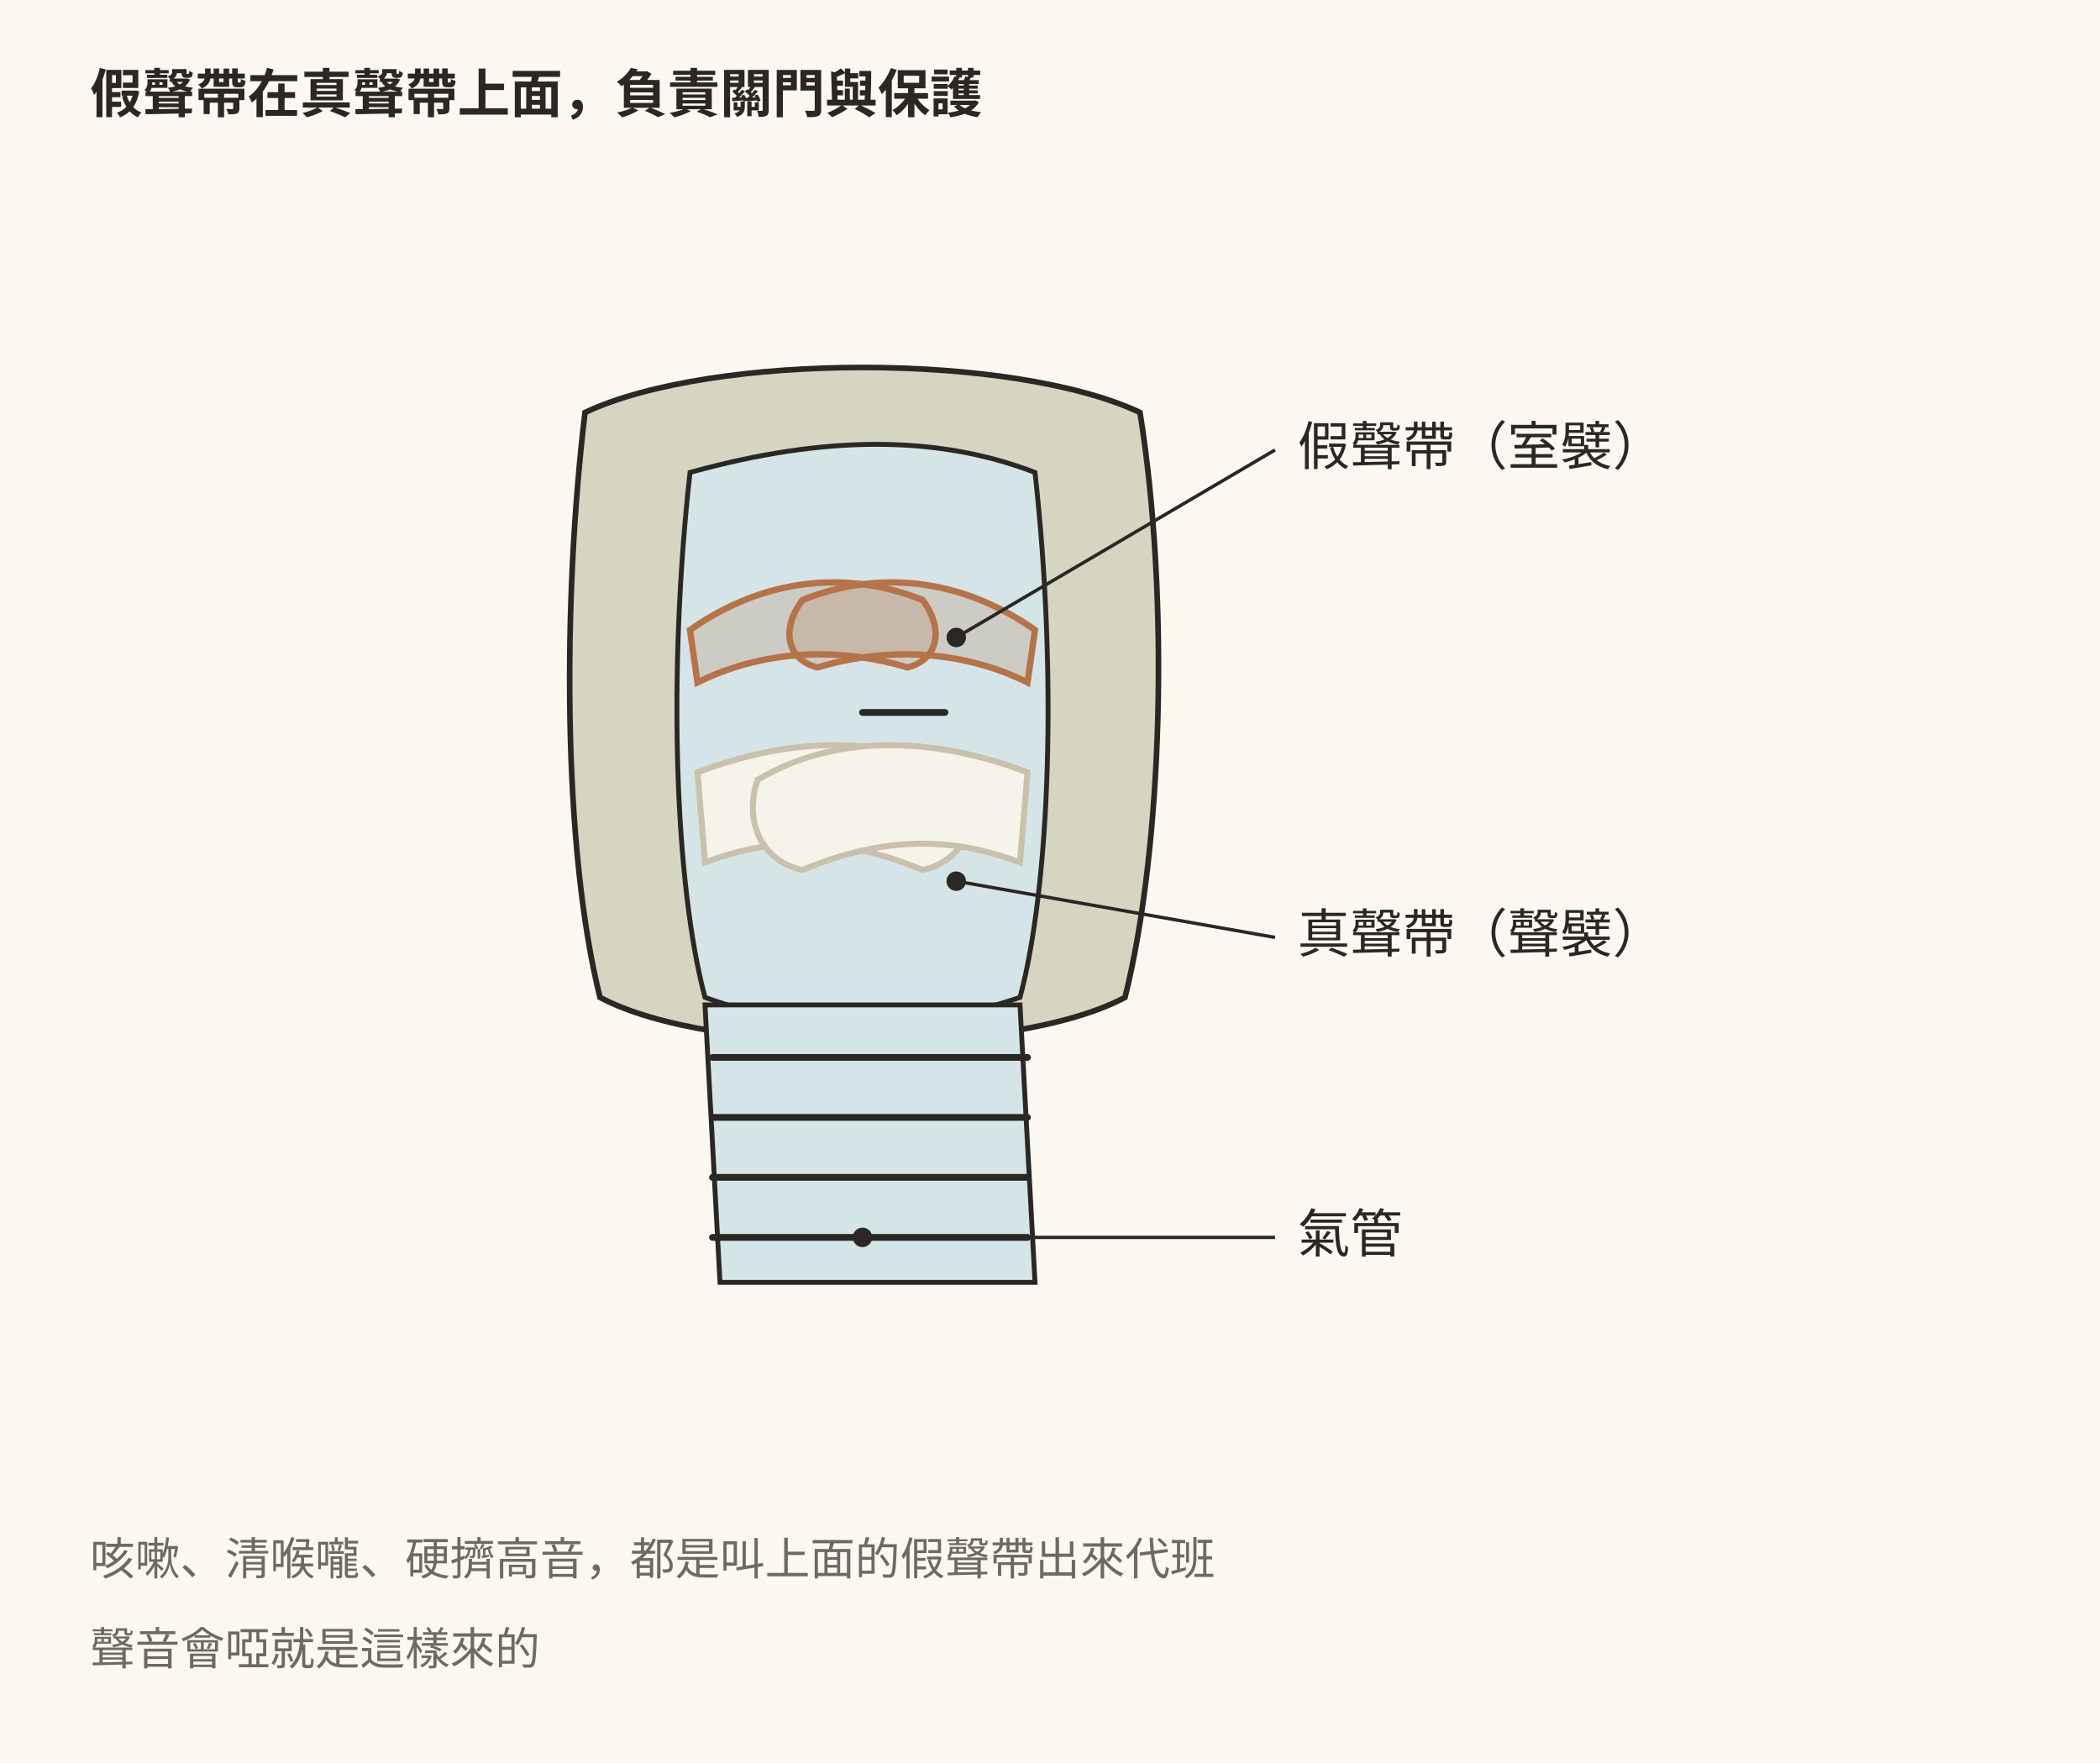
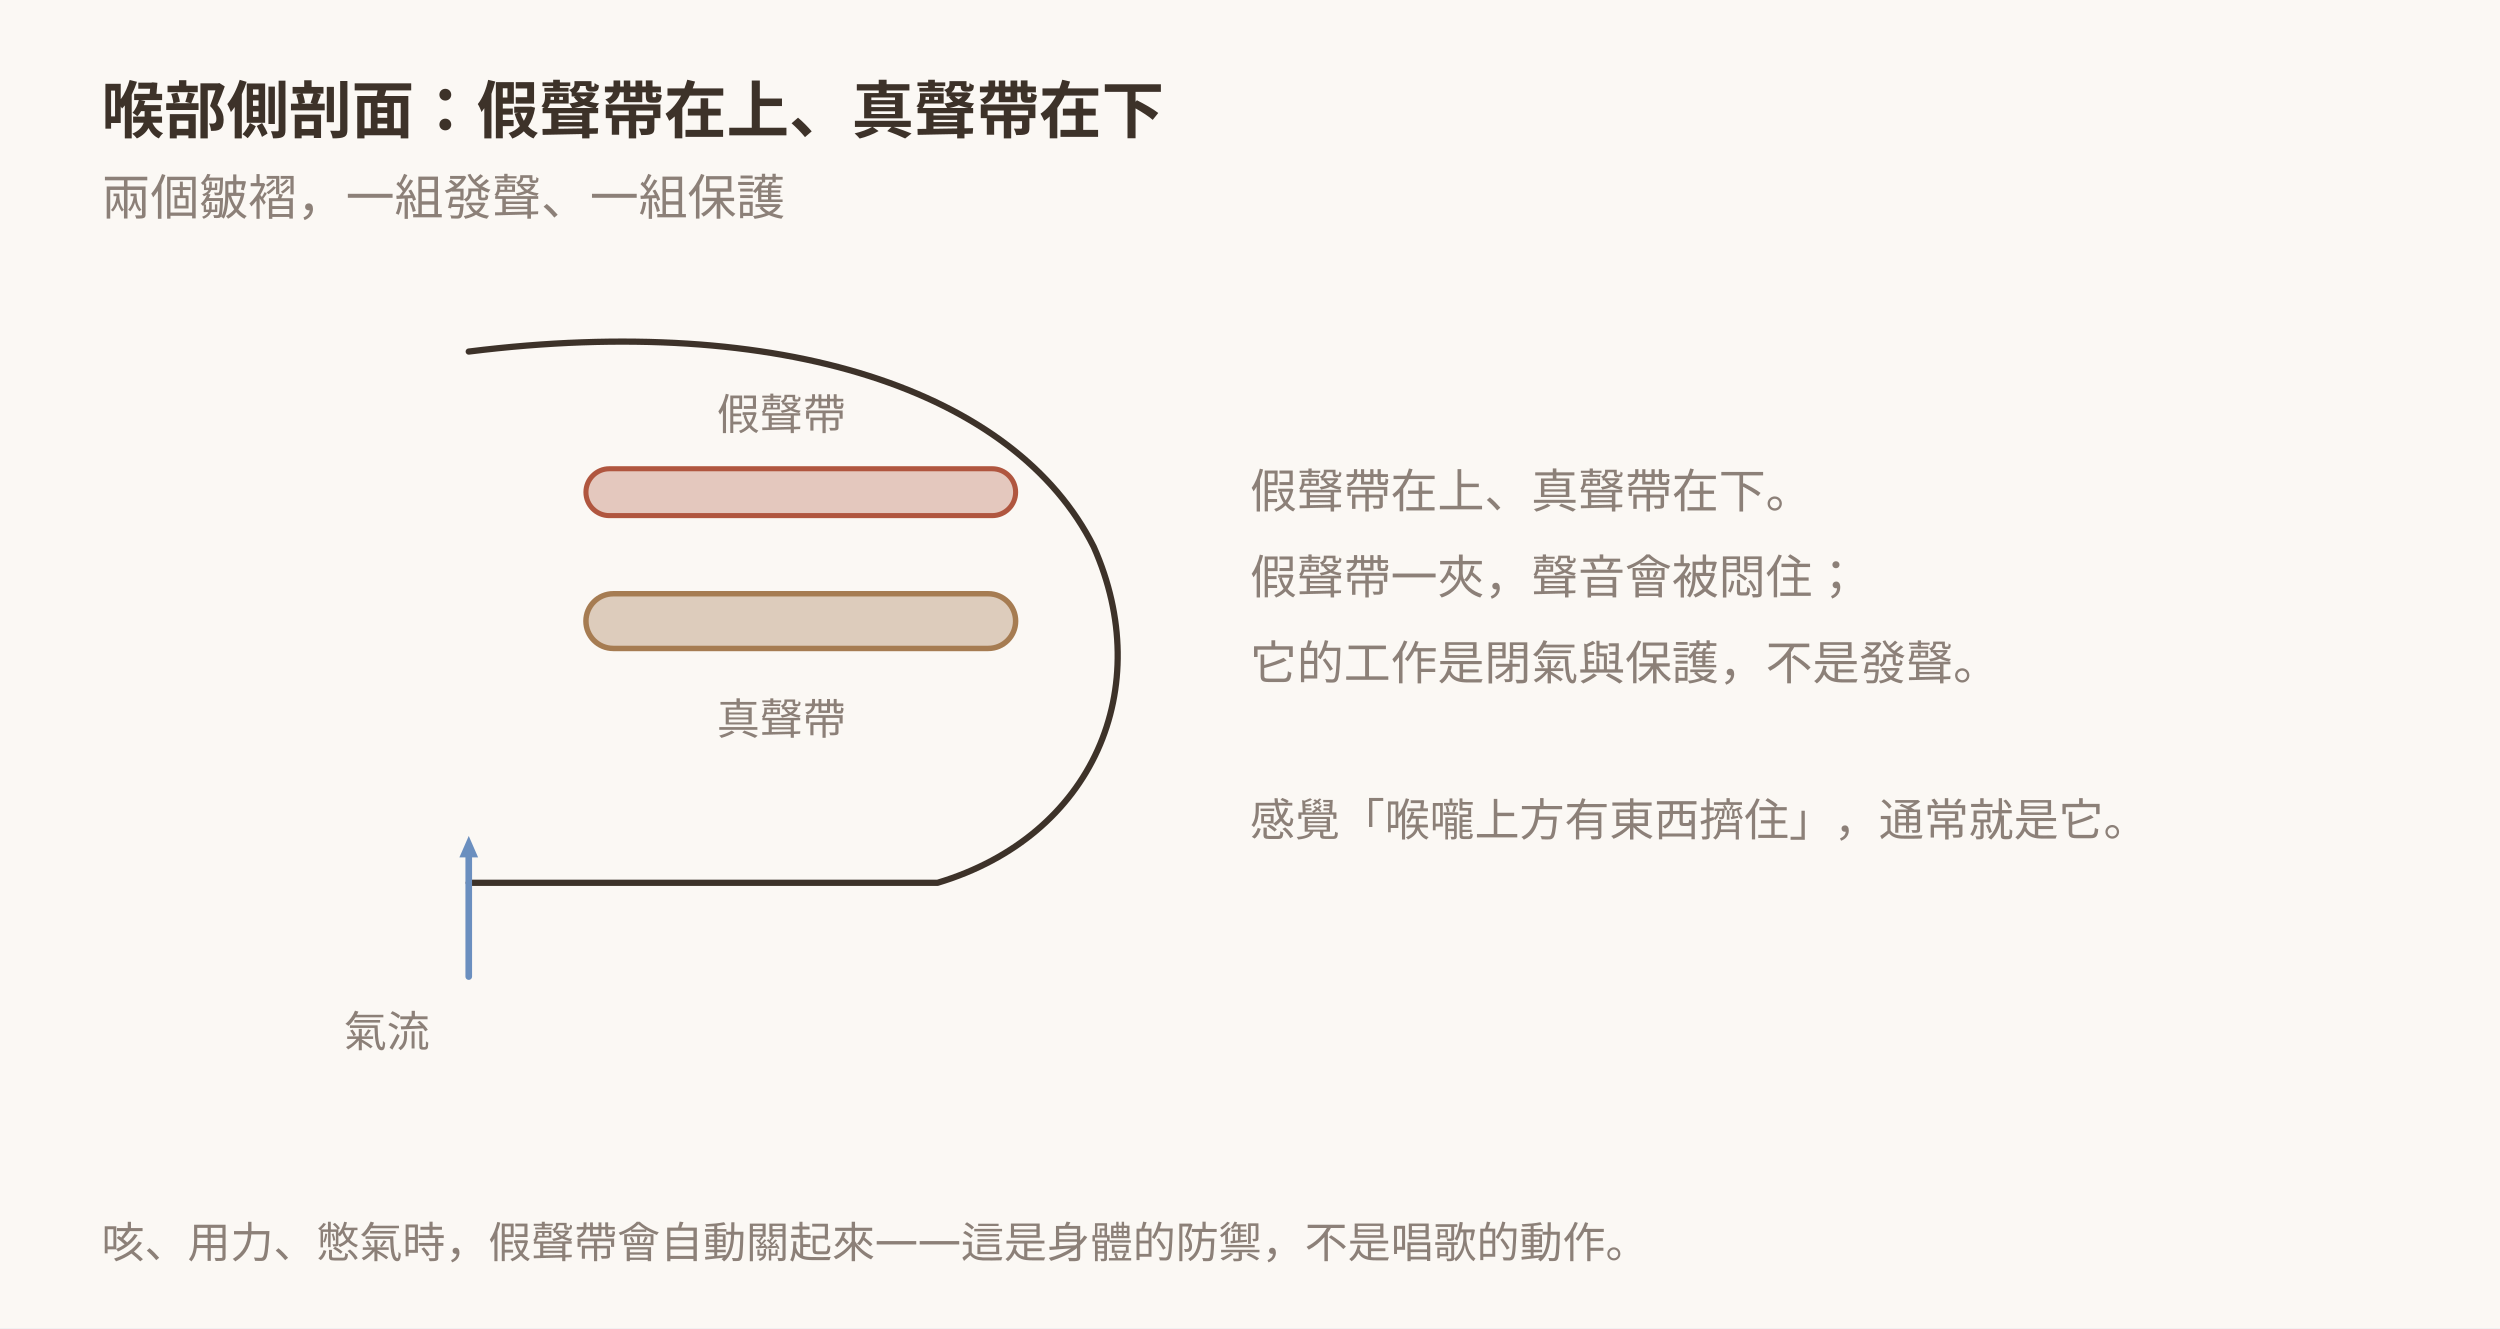
- <svg xmlns="http://www.w3.org/2000/svg" viewBox="0 0 560 470" role="img" aria-label="喉部側剖面：假聲帶（室襞）在真聲帶（聲襞）上方">
-   <rect width="560" height="470" fill="#fbf8f2" />
+ <svg xmlns="http://www.w3.org/2000/svg" viewBox="0 0 640 340" role="img" aria-label="喉部側剖面：假聲帶在上、真聲帶在下">
+   <rect width="640" height="340" fill="#FBF8F4" />
  <style>
-     .out   { fill: none; stroke: #2a2724; stroke-width: 1.8; stroke-linejoin: round; stroke-linecap: round; }
-     .lead  { fill: none; stroke: #2a2724; stroke-width: .9; }
-     .dot   { fill: #2a2724; }
-     .skin  { fill: #f1e0d6; stroke: #2a2724; stroke-width: 1.8; }
-     .muc   { fill: #e2a99b; stroke: #cb8f82; stroke-width: 1.2; }
-     .muc2  { fill: #cb8f82; stroke: #2a2724; stroke-width: 1.4; }
-     .cart  { fill: #d5d5c2; stroke: #2a2724; stroke-width: 1.5; }
-     .bone  { fill: #ece6d8; stroke: #2a2724; stroke-width: 1.4; }
-     .air   { fill: #d5e5e7; stroke: #2a2724; stroke-width: 1.3; }
-     .fold  { fill: #f6f3ea; stroke: #c9c1ac; stroke-width: 1.6; }
-     .musc  { fill: #cf8f88; stroke: #2a2724; stroke-width: 1.1; }
-     .hl    { fill: #b5734a; fill-opacity: .22; stroke: #b5734a; stroke-width: 1.7; }
-     .hl2   { fill: #7d9b76; fill-opacity: .22; stroke: #7d9b76; stroke-width: 1.7; }
-     .ink   { fill: none; stroke: #2a2724; stroke-width: 1.8; stroke-linejoin: round; stroke-linecap: round; }
-     .ave   { fill: none; stroke: #b5734a; stroke-width: 2.2; stroke-linejoin: round; stroke-linecap: round; }
-     .ave2  { fill: none; stroke: #7d9b76; stroke-width: 2.2; stroke-linejoin: round; stroke-linecap: round; }
-     .thin  { fill: none; stroke: #d8d0c2; stroke-width: 1.3; stroke-dasharray: 5 5; }
-     .lbl   { font-family: 'Noto Sans TC','PingFang TC',system-ui,sans-serif; font-size: 14px; fill: #2a2724; }
-     .lbl-s { font-family: 'Noto Sans TC','PingFang TC',system-ui,sans-serif; font-size: 12px; fill: #6f6a60; }
-     .lbl-b { font-family: 'Noto Sans TC','PingFang TC',system-ui,sans-serif; font-size: 14px; fill: #2a2724; font-weight: 700; }
+     .t   { font-family: 'Noto Sans TC','PingFang TC','Microsoft JhengHei',system-ui,sans-serif; fill: #3D3229; }
+     .tb  { font-family: 'Noto Sans TC','PingFang TC','Microsoft JhengHei',system-ui,sans-serif; fill: #3D3229; font-weight: 700; }
+     .ts  { font-family: 'Noto Sans TC','PingFang TC','Microsoft JhengHei',system-ui,sans-serif; fill: #8C8078; }
+     .num { font-family: 'Noto Sans TC','PingFang TC','Microsoft JhengHei',system-ui,sans-serif; fill: #FFFFFF; font-weight: 700; font-size: 11px; }
+     .ink { fill: none; stroke: #3D3229; stroke-width: 1.6; stroke-linejoin: round; stroke-linecap: round; }
+     .thin{ fill: none; stroke: #D9CFC4; stroke-width: 1.1; }
+     .dash{ fill: none; stroke: #D9CFC4; stroke-width: 1.1; stroke-dasharray: 4 5; }
+     .lead{ fill: none; stroke: #8C8078; stroke-width: 1; }
+     .acc { fill: none; stroke: #A67C52; stroke-width: 2; stroke-linejoin: round; stroke-linecap: round; }
+     .blue{ fill: none; stroke: #6B8FBF; stroke-width: 2; stroke-linejoin: round; stroke-linecap: round; }
+     .green{ fill: none; stroke: #6F8F6A; stroke-width: 2; stroke-linejoin: round; stroke-linecap: round; }
+     .red { fill: none; stroke: #B0563F; stroke-width: 2; stroke-linejoin: round; stroke-linecap: round; }
+     .dot { fill: #3D3229; }
  </style>
-   <text class="lbl-b" x="24" y="30">假聲帶在真聲帶上面，負責關門與保護</text>
-   <g transform="translate(60,50)">
-     <path class="cart" d="M96 60 C130 44 210 44 244 60 C252 110 250 176 240 216 C210 232 130 232 100 216 C90 176 90 110 96 60 Z" />
-     <path class="air" d="M124 76 C160 66 190 66 216 76 C222 130 220 186 212 216 C182 226 156 226 128 216 C120 186 118 130 124 76 Z" />
-     <path class="hl" d="M124 118 C144 104 166 102 186 110 C192 118 190 126 182 128 C162 122 142 124 126 132 Z" />
-     <path class="hl" d="M216 118 C196 104 174 102 154 110 C148 118 150 126 158 128 C178 122 198 124 214 132 Z" />
-     <path class="fold" d="M126 156 C152 146 178 146 198 158 C202 170 196 180 186 182 C162 172 144 174 128 180 Z" />
-     <path class="fold" d="M214 156 C188 146 162 146 142 158 C138 170 144 180 154 182 C178 172 196 174 212 180 Z" />
-     <path class="ink" d="M170 140 L192 140" />
-     <path class="air" d="M128 218 L212 218 L216 292 L132 292 Z" />
-     <path class="ink" d="M130 232 L214 232" />
-     <path class="ink" d="M130 248 L214 248" />
-     <path class="ink" d="M130 264 L214 264" />
-     <path class="ink" d="M130 280 L214 280" />
-   </g>
-   <path class="lead" d="M255 170 L340 120" />
-   <circle class="dot" cx="255" cy="170" r="2.6" />
-   <text class="lbl" x="346" y="124">假聲帶（室襞）</text>
-   <path class="lead" d="M255 235 L340 250" />
-   <circle class="dot" cx="255" cy="235" r="2.6" />
-   <text class="lbl" x="346" y="254">真聲帶（聲襞）</text>
-   <path class="lead" d="M230 330 L340 330" />
-   <circle class="dot" cx="230" cy="330" r="2.6" />
-   <text class="lbl" x="346" y="334">氣管</text>
-   <text class="lbl-s" x="24" y="420">咳嗽、清喉嚨、硬擠高音，都是叫上面的假聲帶出來代班</text>
-   <text class="lbl-s" x="24" y="444">聲音會啞就是這樣來的</text>
+   <text x="26" y="34" class="tb" font-size="16">喉部側剖面：假聲帶在上、真聲帶在下</text>
+   <text x="26" y="55" class="ts" font-size="12.5">兩個皺褶，一組發聲、一組保護</text>
+   <path d="M120 90 C200 80 260 100 280 140 C296 176 280 214 240 226 L120 226" class="ink" fill="#F2E7DC" stroke="#3D3229" stroke-width="1.5" />
+   <rect x="150" y="120" width="110" height="12" rx="6" fill="#B0563F" opacity="0.3" />
+   <rect x="150" y="120" width="110" height="12" rx="6" fill="none" stroke="#B0563F" stroke-width="1.3" />
+   <rect x="150" y="152" width="110" height="14" rx="7" fill="#A67C52" opacity="0.35" />
+   <rect x="150" y="152" width="110" height="14" rx="7" fill="none" stroke="#A67C52" stroke-width="1.4" />
+   <text x="200" y="110" class="ts" font-size="11" text-anchor="middle" fill="#B0563F">假聲帶</text>
+   <text x="200" y="188" class="ts" font-size="11" text-anchor="middle" fill="#A67C52">真聲帶</text>
+   <path d="M120.0 250.0 L120.0 219.4" fill="none" stroke="#6B8FBF" stroke-width="1.7" stroke-linecap="round" />
+   <path d="M120.0 214.0 L122.4 219.5 L117.6 219.5 Z" fill="#6B8FBF" />
+   <text x="110" y="268" class="ts" font-size="11" text-anchor="end" fill="#6B8FBF">氣流</text>
+   <text x="320" y="130" class="ts" font-size="12">假聲帶在上、真聲帶在下。</text>
+   <text x="320" y="152" class="ts" font-size="12">假聲帶一夾，聲音會被悶住；</text>
+   <text x="320" y="174" class="ts" font-size="12">它的工作是閉氣與保護，不是發聲。</text>
+   <text x="320" y="214" class="ts" font-size="11.5" fill="#B0563F">感覺「喉嚨上方有東西擠住」，通常就是它。</text>
+   <text x="26" y="322" class="ts" font-size="11">咳、用力、憋氣時，假聲帶會自動關起來——這是身體的防禦，不是唱歌的動作。</text>
</svg>
